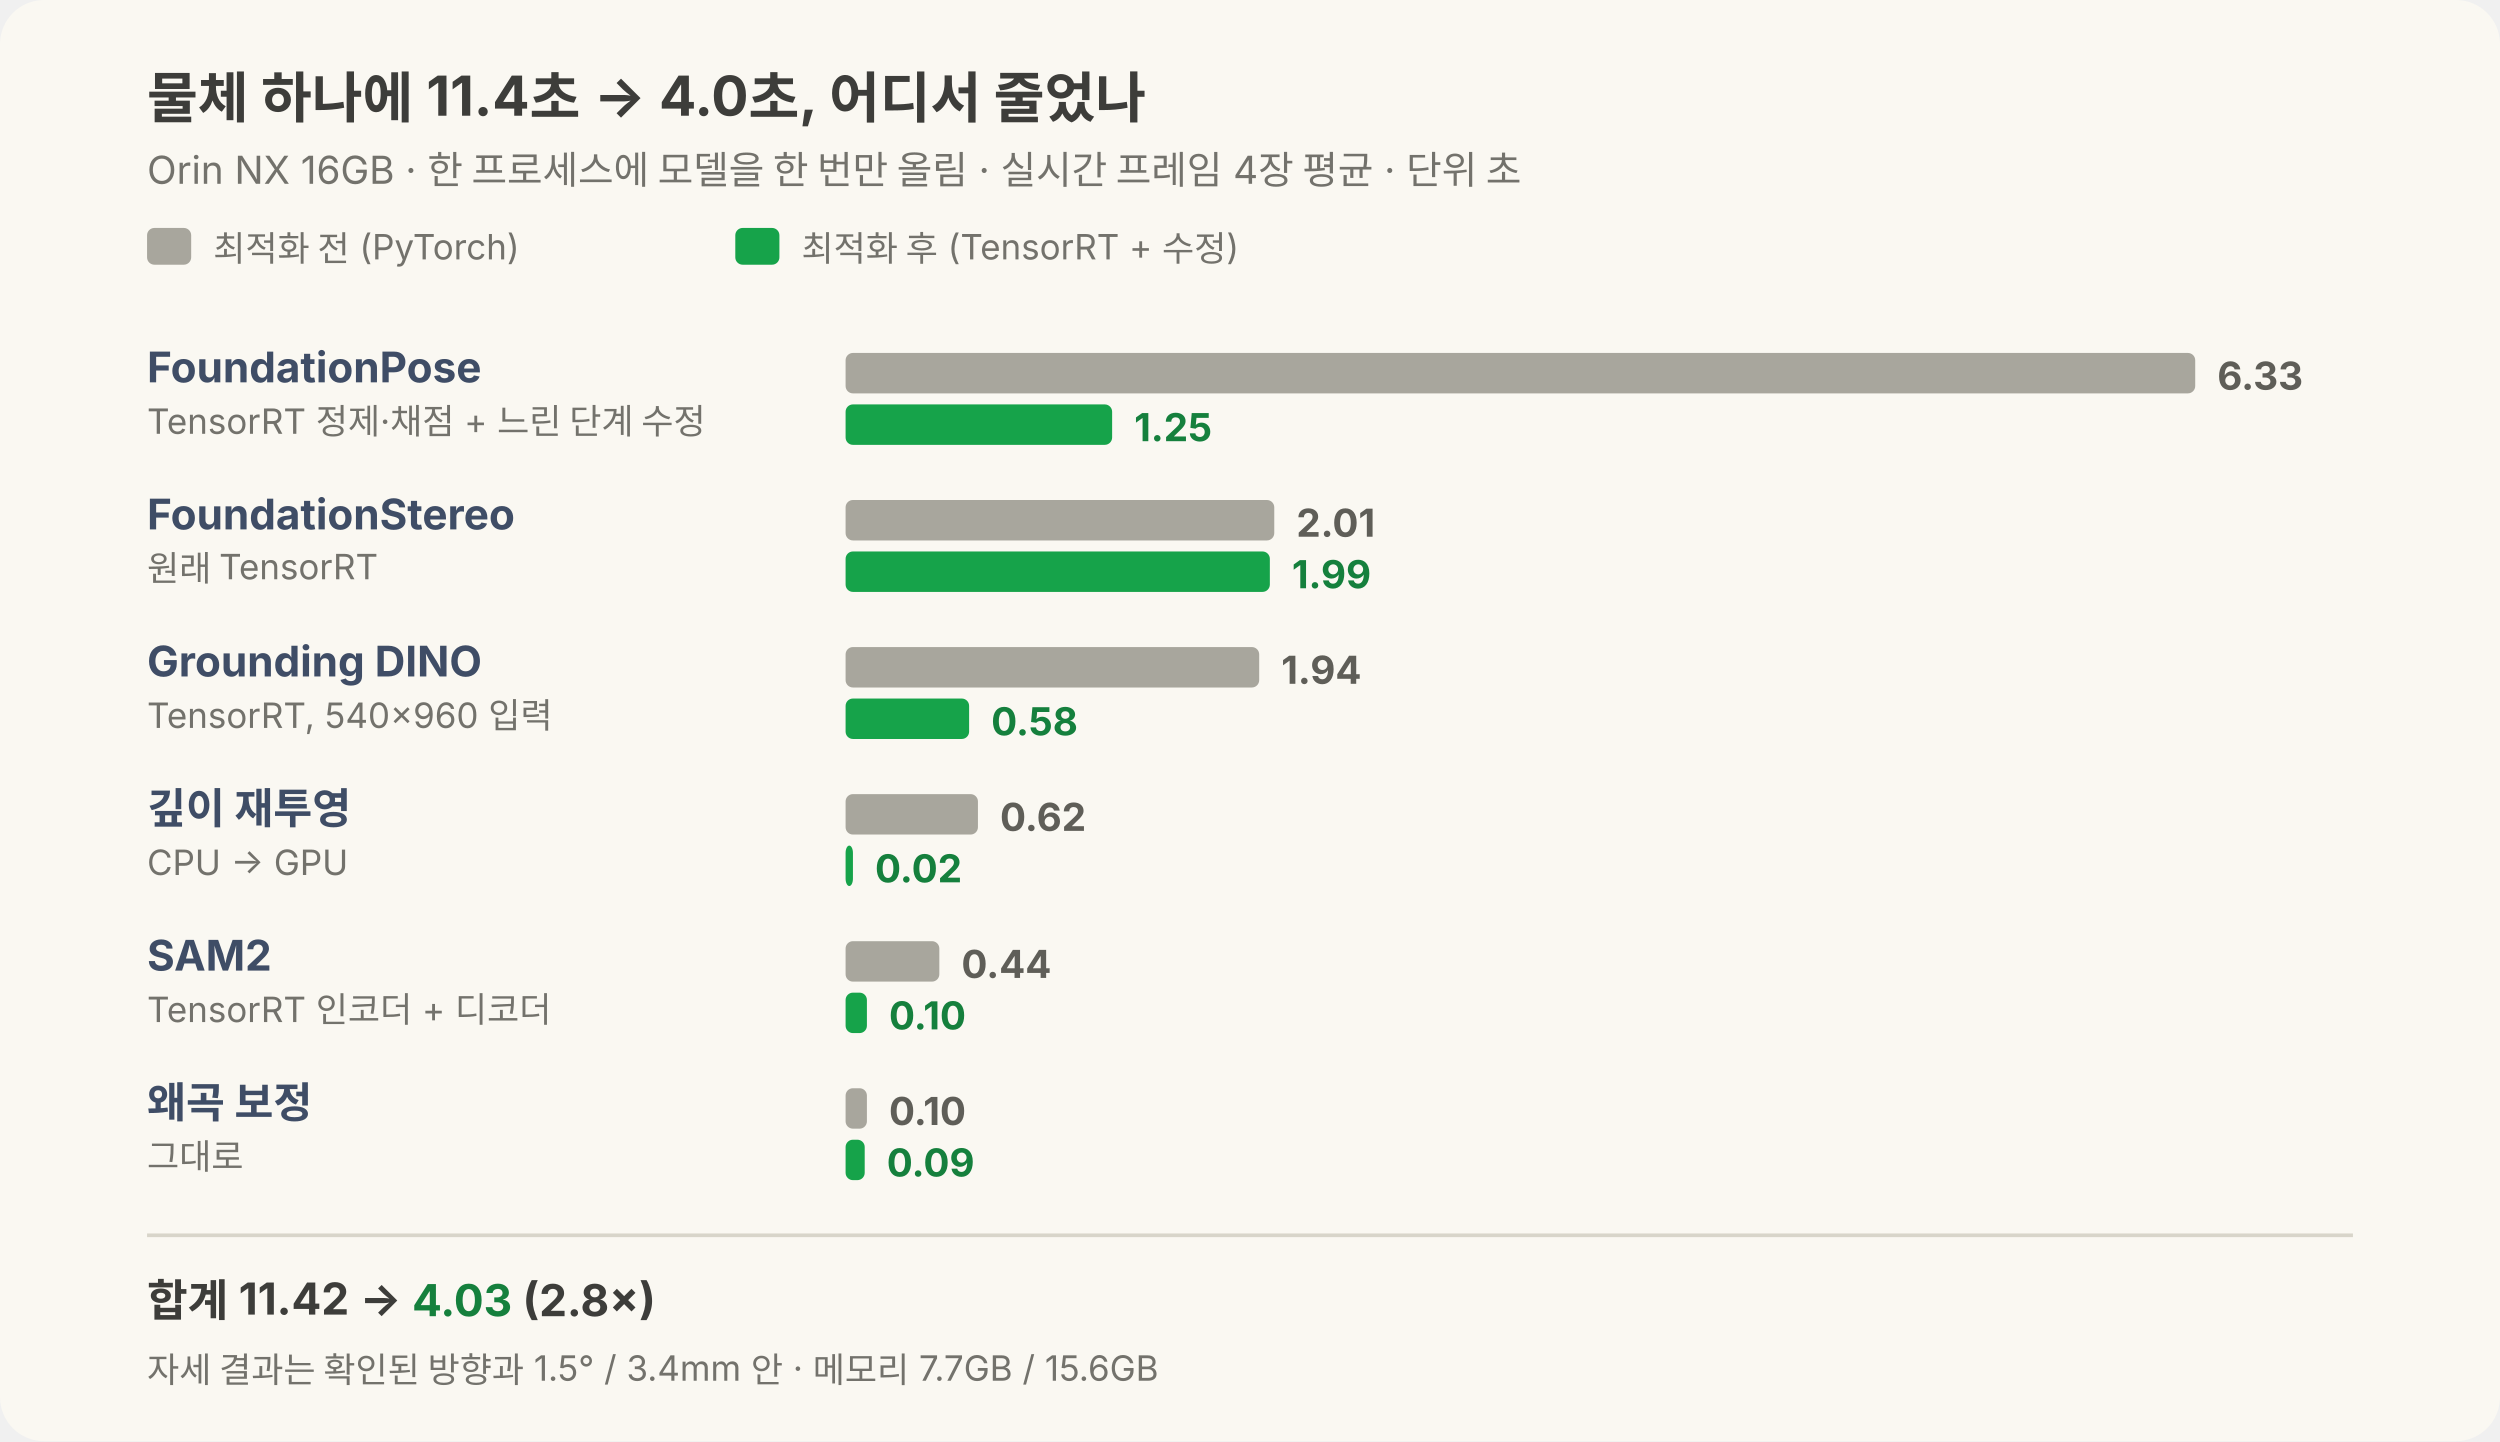
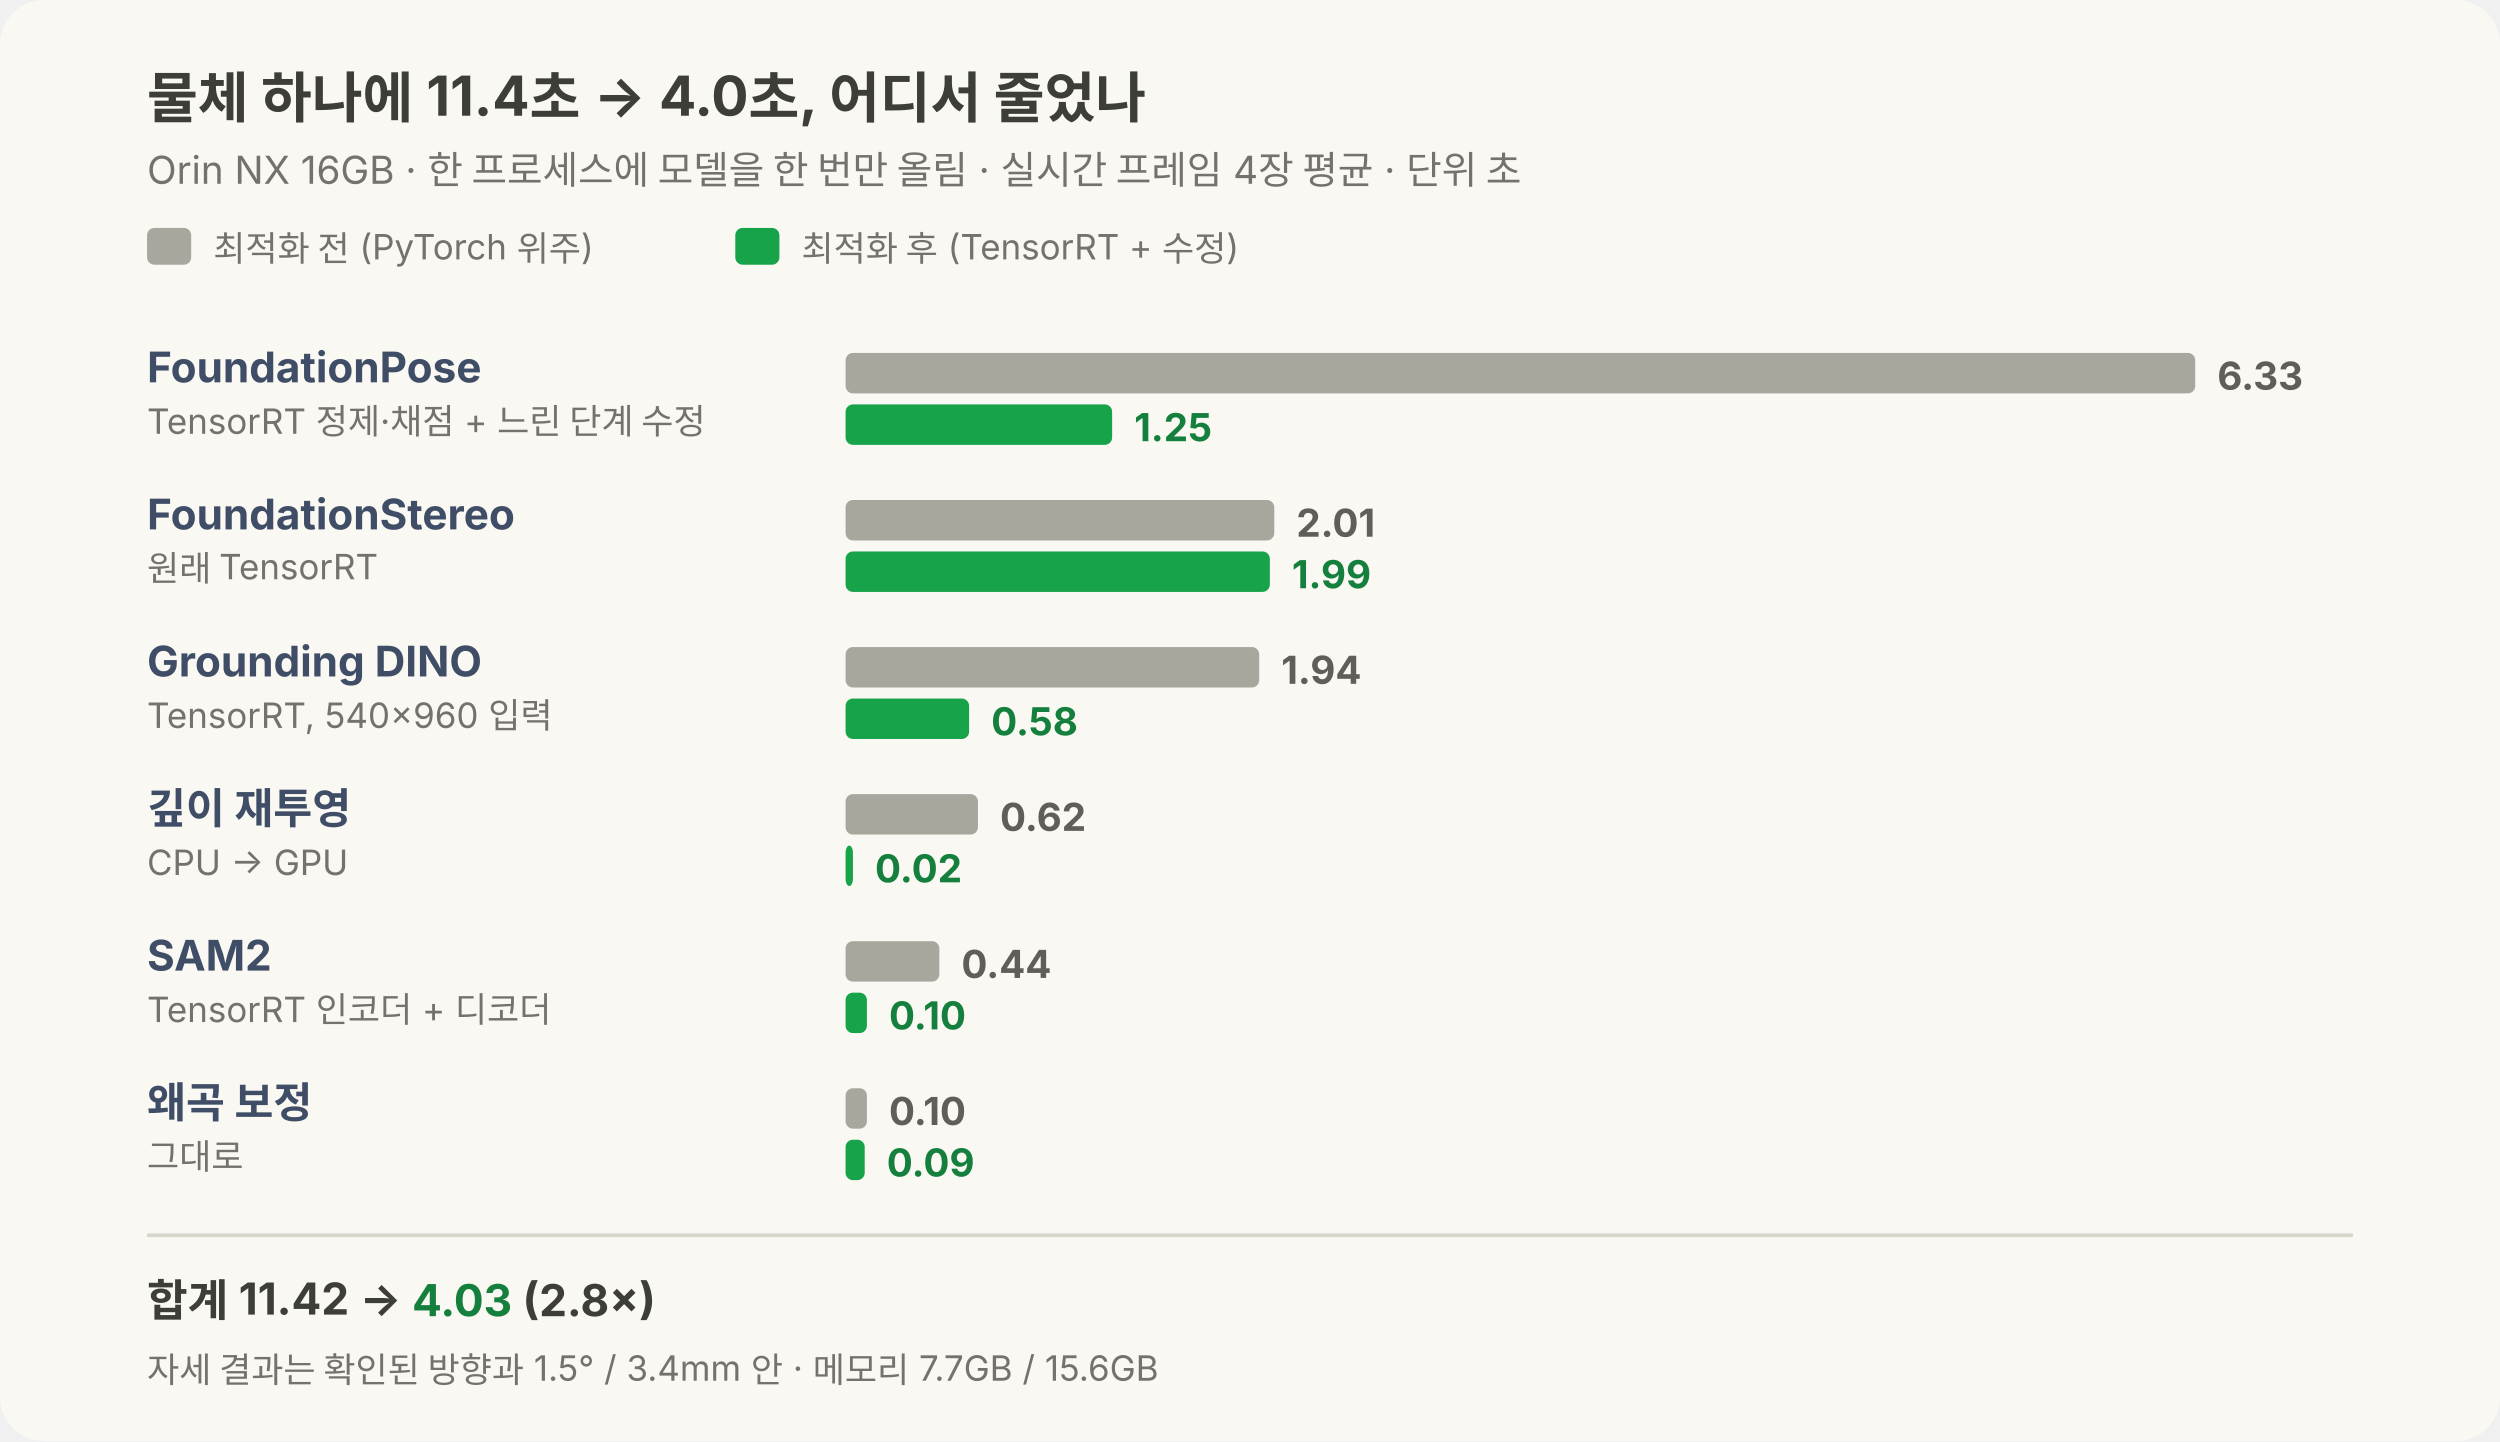
<svg xmlns="http://www.w3.org/2000/svg" width="100%" viewBox="0 0 680 392" role="img">
  <style>
text { font-family: -apple-system, BlinkMacSystemFont, "Apple SD Gothic Neo", "Malgun Gothic", sans-serif; }
.h{font-size:15px;font-weight:700;fill:#3d3d3a;}
.sub{font-size:10.5px;fill:#73726c;}
.m{font-size:11.5px;font-weight:700;fill:#3f4d66;}
.s{font-size:9.5px;fill:#73726c;}
.v{font-size:10.5px;font-weight:700;fill:#5f5e58;}
.vg{font-size:10.5px;font-weight:700;fill:#15803d;}
.tot{font-size:12px;font-weight:700;fill:#3d3d3a;}
.tag{font-size:9.5px;font-weight:700;fill:#ffffff;}
.lane{font-size:12px;font-weight:700;fill:#3d3d3a;}
</style>
  <rect x="0" y="0" width="680" height="392" rx="12" fill="#FAF8F2" />
  <text class="h" x="40" y="32">물체 하나에 11.4초 → 4.0초, 어디서 줄었나</text>
  <text class="sub" x="40" y="50">Orin NX 16GB · 한 프로세스에 모델을 한 번만 올림 · 실시간 프레임 4장 평균 · 단위 초</text>
  <rect x="40" y="62" width="12" height="10" rx="2" fill="#a8a69d" />
-   <text class="s" x="58" y="71">최적화 전 (PyTorch)</text>
+   <text class="s" x="58" y="71">최적화 전 (PyTorch 위주)</text>
  <rect x="200" y="62" width="12" height="10" rx="2" fill="#16a34a" />
  <text class="s" x="218" y="71">최적화 후 (TensorRT + 수정)</text>
  <text class="m" x="40" y="104">FoundationPose</text>
  <text class="s" x="40" y="118">TensorRT 정제·채점 + 느린 단계 수정</text>
  <rect x="230" y="96" width="367.1" height="11" rx="2" fill="#a8a69d" />
  <text class="v" x="603.1" y="106">6.33</text>
  <rect x="230" y="110" width="72.5" height="11" rx="2" fill="#16a34a" />
  <text class="vg" x="308.5" y="120">1.25</text>
  <text class="m" x="40" y="144">FoundationStereo</text>
  <text class="s" x="40" y="158">원래 TensorRT</text>
  <rect x="230" y="136" width="116.6" height="11" rx="2" fill="#a8a69d" />
  <text class="v" x="352.6" y="146">2.01</text>
  <rect x="230" y="150" width="115.4" height="11" rx="2" fill="#16a34a" />
  <text class="vg" x="351.4" y="160">1.99</text>
  <text class="m" x="40" y="184">Grounding DINO</text>
  <text class="s" x="40" y="198">TensorRT, 540×960 입력</text>
  <rect x="230" y="176" width="112.5" height="11" rx="2" fill="#a8a69d" />
  <text class="v" x="348.5" y="186">1.94</text>
  <rect x="230" y="190" width="33.6" height="11" rx="2" fill="#16a34a" />
  <text class="vg" x="269.6" y="200">0.58</text>
  <text class="m" x="40" y="224">깊이 재투영</text>
  <text class="s" x="40" y="238">CPU → GPU</text>
  <rect x="230" y="216" width="36.0" height="11" rx="2" fill="#a8a69d" />
  <text class="v" x="272.0" y="226">0.62</text>
  <rect x="230" y="230" width="2.0" height="11" rx="2" fill="#16a34a" />
  <text class="vg" x="238.0" y="240">0.02</text>
  <text class="m" x="40" y="264">SAM2</text>
  <text class="s" x="40" y="278">TensorRT 인코더 + 디코더</text>
  <rect x="230" y="256" width="25.5" height="11" rx="2" fill="#a8a69d" />
  <text class="v" x="261.5" y="266">0.44</text>
  <rect x="230" y="270" width="5.8" height="11" rx="2" fill="#16a34a" />
  <text class="vg" x="241.8" y="280">0.10</text>
  <text class="m" x="40" y="304">왜곡 보정</text>
  <text class="s" x="40" y="318">그대로</text>
  <rect x="230" y="296" width="5.8" height="11" rx="2" fill="#a8a69d" />
  <text class="v" x="241.8" y="306">0.10</text>
  <rect x="230" y="310" width="5.2" height="11" rx="2" fill="#16a34a" />
  <text class="vg" x="241.2" y="320">0.09</text>
  <line x1="40" y1="336" x2="640" y2="336" stroke="#d8d5ca" />
  <text class="tot" x="40" y="358">합계  11.42 → <tspan fill="#15803d">4.03</tspan>  (2.8×)</text>
  <text class="s" x="40" y="376">자세 결과는 확인된 방향과 1.5° / 3.4mm 안 · 메모리 7.7GB / 15.6GB</text>
</svg>
